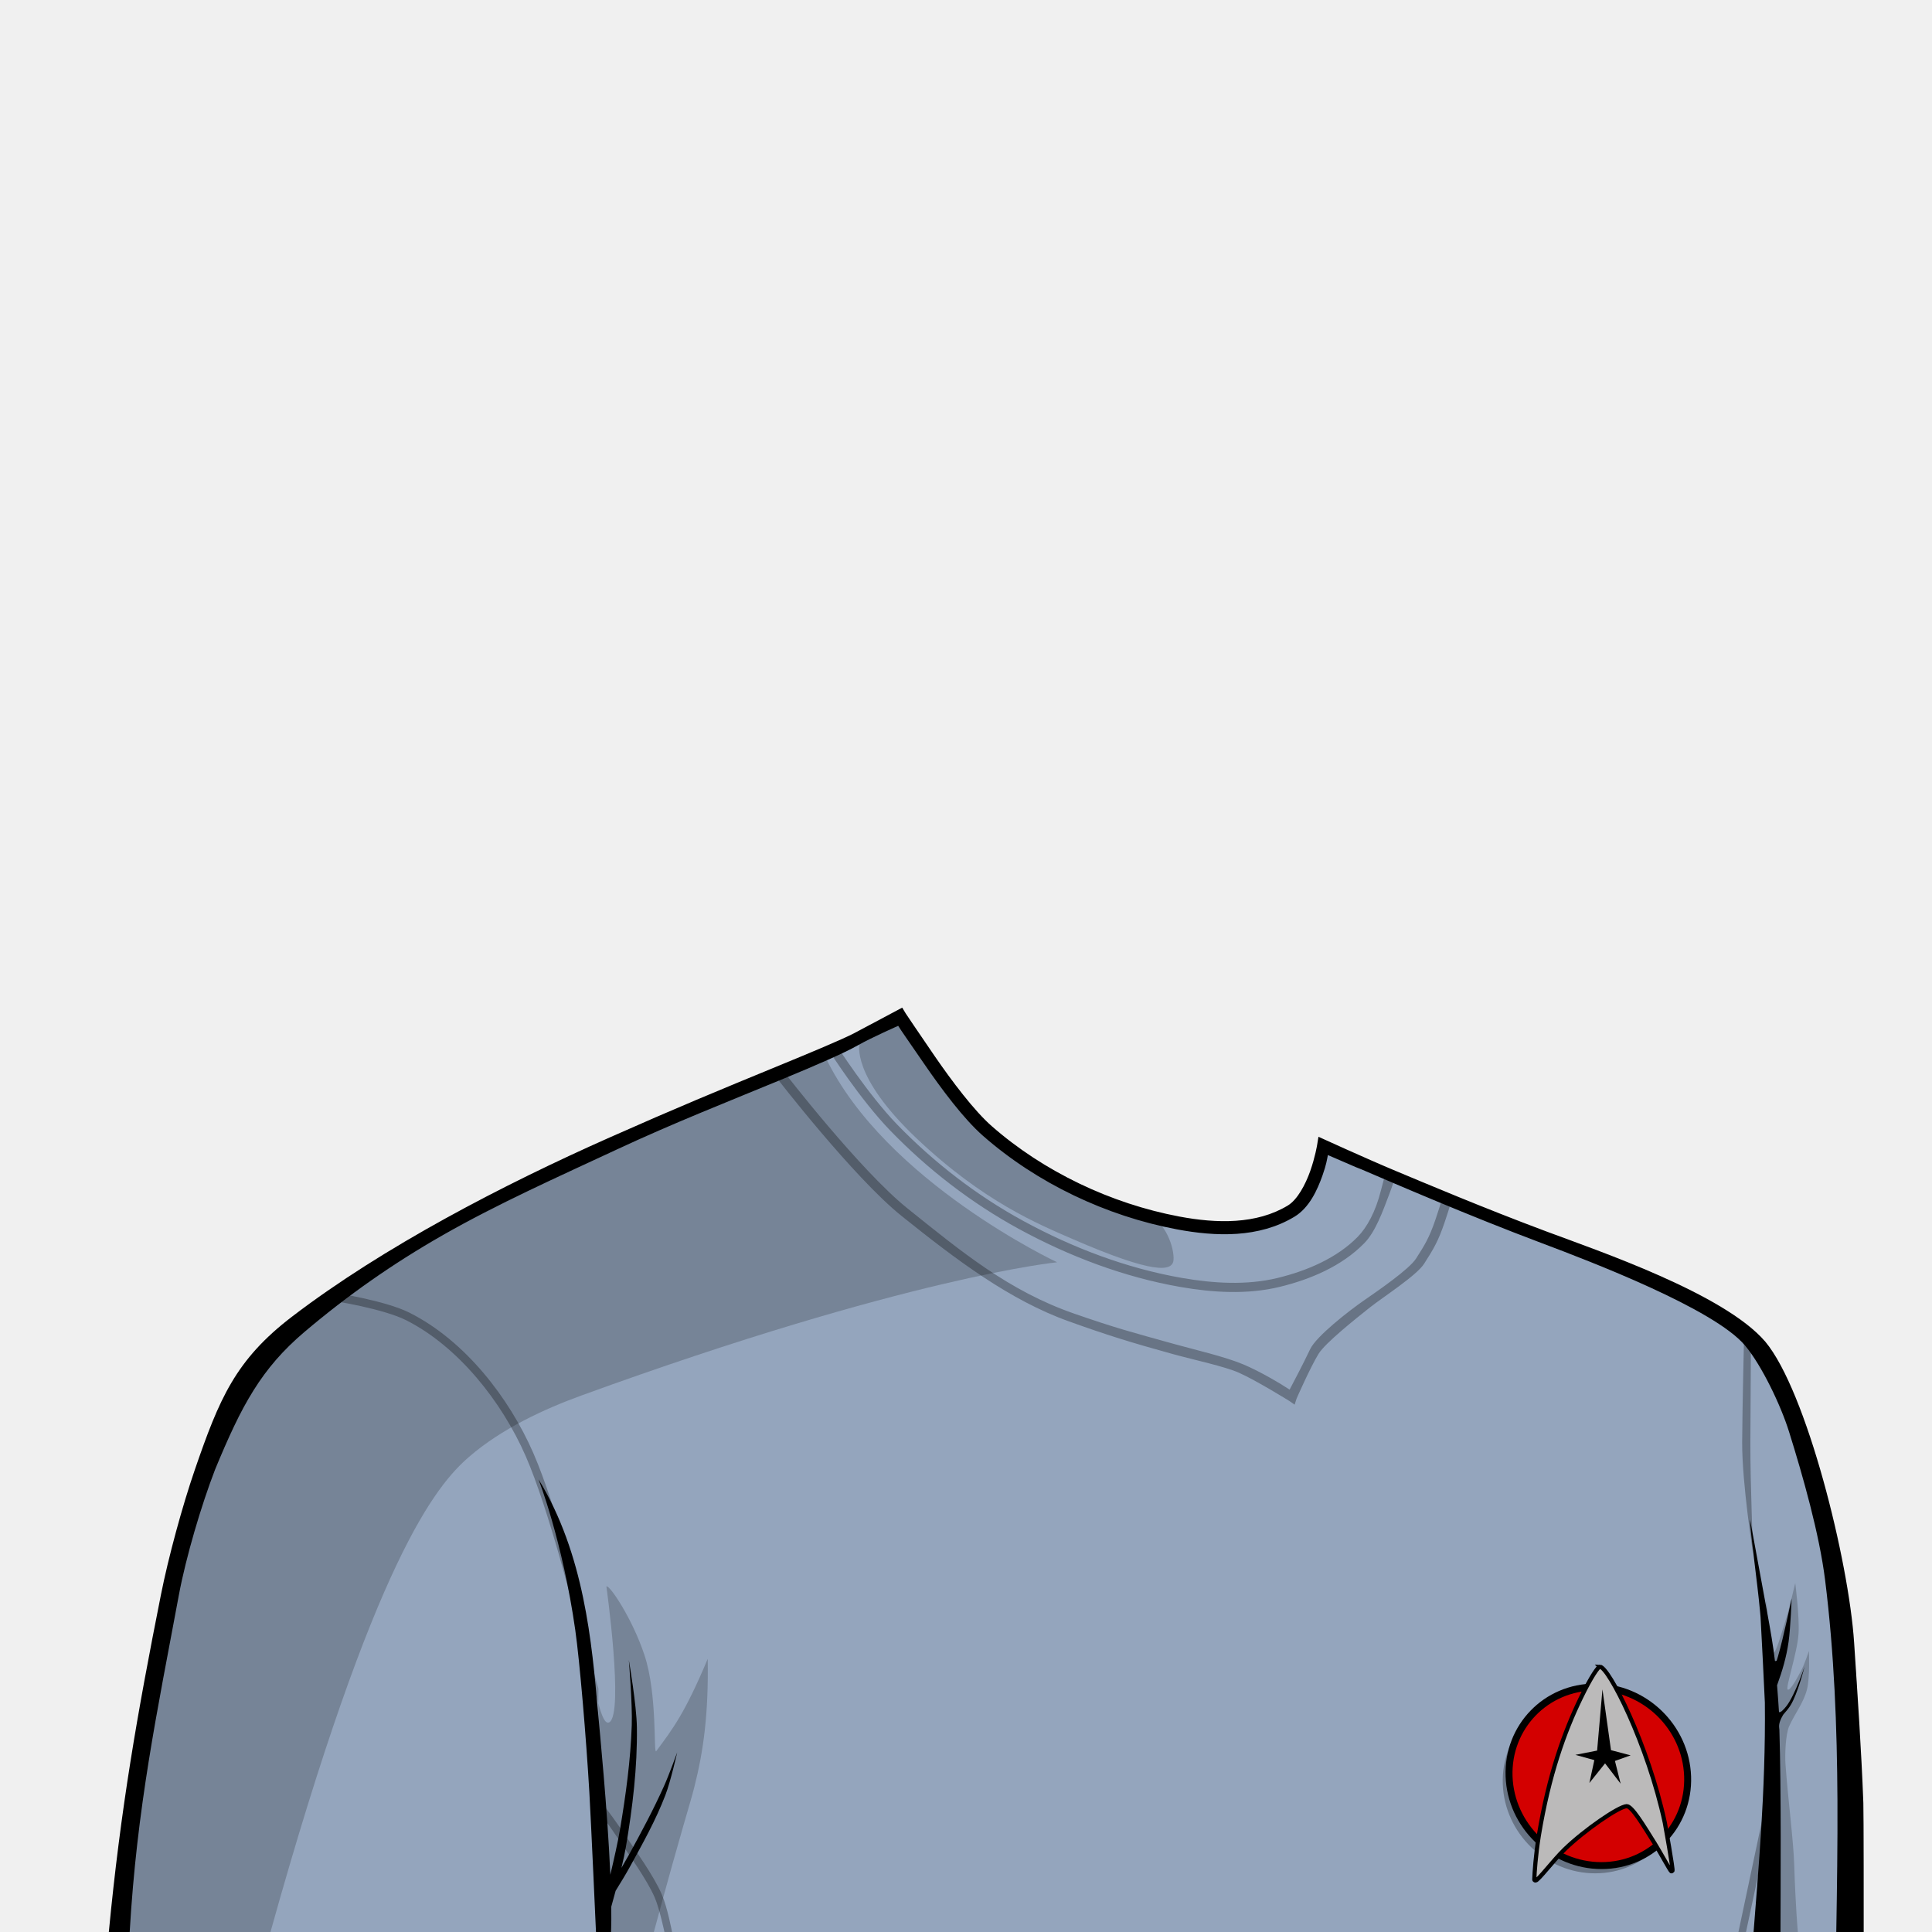
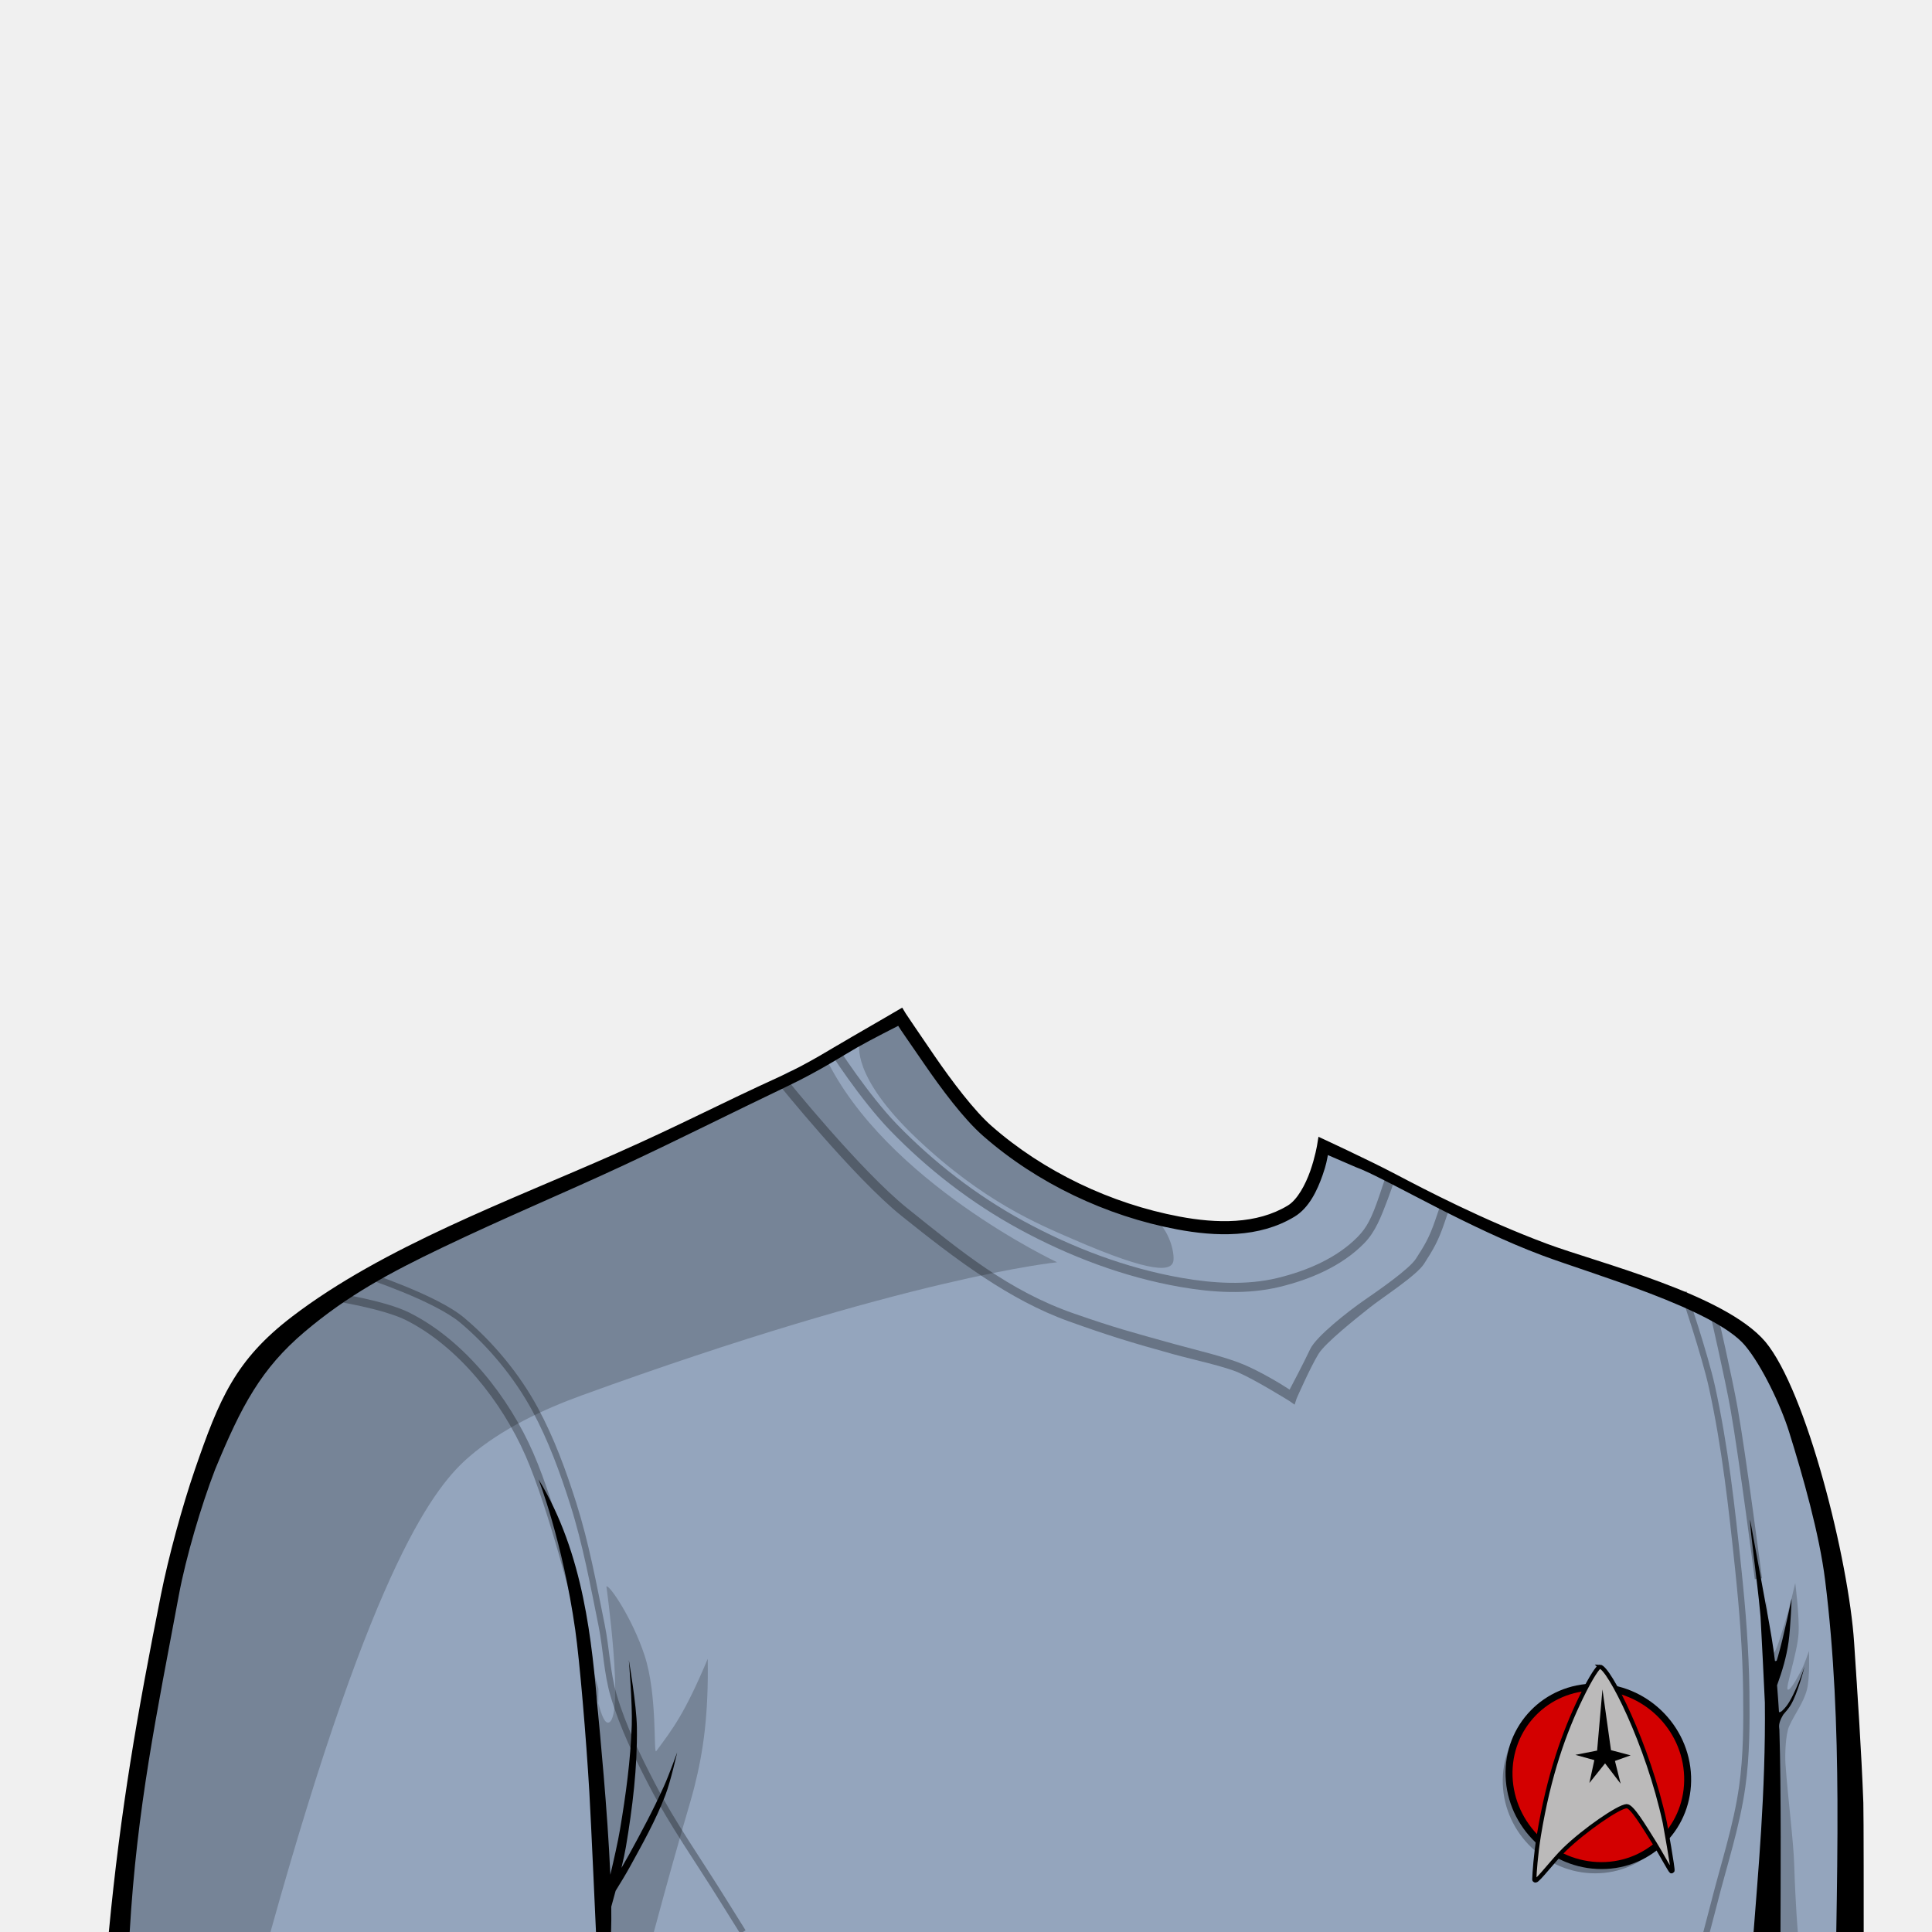
<svg xmlns="http://www.w3.org/2000/svg" version="1.1" id="svg1152" width="400" height="400" viewBox="0 0 400 400" xml:space="preserve">
  <defs id="defs1156" />
  <g id="layer5" style="display:none">
    <path d="m 213.633,151.294 -13.549,47.147 c 0,0 -9.099,12.312 -5.117,20.181 3.309,6.541 11.664,13.756 15.768,16.768 9.037,6.637 27.301,15.592 38.175,17.004 l 11.331,-1.564 2.825,-2.824 5.224,-2.259 3.813,-10.875 18.428,-23.087 z" style="fill:#cd976d;fill-opacity:1;fill-rule:nonzero;stroke:none;stroke-width:1.333" id="path2468" />
    <path d="m 200.083,198.441 c 0,0 -8.332,14.431 -4.035,22.587 1.244,2.359 7.896,7.777 9.011,9.009 1.995,2.205 15.875,-2.315 23.512,-1.913 11.391,0.597 25.193,0.157 29.891,1.567 6.339,1.901 13.099,2.665 15.471,2.891 l 16.597,-20.793 -76.897,-60.493 z" style="opacity:0.2;fill:#000000;fill-opacity:1;fill-rule:nonzero;stroke:none;stroke-width:1.333" id="path2478" />
    <path d="m 211.645,149.528 c -1.011,4.997 -6.2,23.825 -7.369,28.788 -0.956,4.064 -1.957,8.119 -3.072,12.143 -0.516,1.859 -1.075,3.703 -1.633,5.549 -0.187,0.616 -0.955,1.863 -0.881,2.475 0.02,0.169 0.807,2.383 1.111,1.937 3.688,-5.387 5.037,-14.187 7.127,-20.381 1.491,-4.419 7.061,-22.687 8.552,-27.104 0,0 -3.833,-3.407 -3.833,-3.407" style="fill:#000000;fill-opacity:1;fill-rule:nonzero;stroke:none;stroke-width:1.333" id="path2488" />
    <path d="m 293.276,213.319 c -2.837,2.044 -16.283,19.912 -18.592,22.531 -1.879,2.131 -4.417,10.851 -7.529,10.948 -2.104,0.065 -1.741,-3.725 -1.193,-5.332 0.263,-0.769 21.288,-30.909 21.288,-30.909 0,0 6.027,2.763 6.027,2.763" style="fill:#000000;fill-opacity:1;fill-rule:nonzero;stroke:none;stroke-width:1.333" id="path2492" />
  </g>
  <g id="g1160">
-     <path d="m 25.461,400 c 3.601,-23.004 3.89,-40.01 8.807,-63.124 1.657,-7.791 3.424,-16.319 5.621,-24.831 4.997,-15.509 9.946,-28.69 21.399,-37.442 16.939,-12.941 37.448,-23.484 60.788,-36.529 11.775,-6.581 26.293,-10.578 41.243,-16.17 8.094,-3.084 13.575,-7.32 20.066,-10.741 1.045,-0.551 2.409,-1.142 3.135,-0.651 2.314,3.482 4.35,6.782 9.309,13.694 11.227,15.655 39.802,27.189 48.946,29.009 9.144,1.821 15.036,0.407 19.323,0.004 4.731,-2.028 7.64,-6.378 9.244,-9.219 0.775,-2.987 -0.221,-4.796 1.899,-6.604 2.247,1.73 1.875,-0.138 4.2,1.583 6.141,3.541 11.241,5.133 15.386,6.776 8.402,3.331 14.279,6.518 23.473,9.797 10.77,3.842 41.502,16.729 48.005,24.459 5.413,6.435 15.14,43.735 17.292,60.133 0.983,7.5 1.099,15.359 1.209,22.957 0.049,3.359 0.1,6.832 0.227,10.213 0.013,0.375 0.011,1.516 0.009,3.125 -0.023,13.316 0.204,20.763 0.649,23.583 z" style="fill:#94a5bd;fill-opacity:1;fill-rule:nonzero;stroke:none;stroke-width:1.333" id="path2416" />
-     <path id="path2496" style="fill:#000000;fill-opacity:1;fill-rule:nonzero;stroke:none;stroke-width:1.333" d="m 186.794,208.619 c 0,0 -6.225,3.319 -9.895,5.266 -2.389,1.267 -9.578,4.25 -14.857,6.422 -14.031,5.772 -21.781,8.967 -35.854,15.209 -21.856,9.695 -46.774,22.6 -65.709,37.068 -11.739,8.969 -15.085,17.027 -20.135,31.688 -2.575,7.474 -5.479,18.129 -7.02,25.883 -4.906,24.683 -8.353,44.321 -10.795,69.869 1.84,-0.013 2.48,0.013 4.32,0 1.496,-25.785 5.597,-45.185 10.189,-69.818 1.453,-7.792 4.63,-18.538 7.486,-25.939 5.493,-13.316 9.579,-20.932 18.525,-28.514 8.976,-7.605 18.213,-14.072 28.42,-19.912 11.569,-6.62 24.216,-12.248 36.33,-17.895 11.579,-5.397 22.751,-9.791 34.711,-14.729 5.989,-2.473 12.261,-5.177 15.119,-6.805 2.784,-1.585 8.333,-4.025 8.333,-4.025 0.547,0.9 2.075,3.059 5.292,7.746 3.656,5.326 8.232,11.486 12.268,15.027 11.183,9.814 25.528,16.609 40.129,19.361 8.085,1.524 17.018,1.828 24.369,-2.623 3.029,-1.834 4.706,-5.461 5.801,-8.572 0.786,-2.234 0.913,-3.217 1.104,-4.184 l 6.885,2.979 c 0,0 -1.03,-0.462 -1.08,-0.496 0.035,0.009 0.326,0.129 1.096,0.459 6.903,2.956 22.254,9.609 37.395,15.299 10.215,3.839 35.68,13.595 42.062,21.182 3.488,4.145 7.43,12.454 9.104,17.811 2.914,9.327 6.291,21.205 7.488,30.807 1.88,15.079 2.471,30.284 2.549,45.518 0.045,9.093 -0.091,18.204 -0.242,27.324 1.349,-0.019 4.034,-0.005 5.676,-0.023 0.009,-2.843 0.003,-24.698 -0.072,-26.734 -0.409,-10.997 -1.193,-22.19 -1.91,-33.178 -1.112,-17.03 -9.868,-52.147 -18.406,-62.33 -8.491,-9.925 -34.608,-18.804 -45.248,-22.779 -13.152,-4.914 -25.099,-9.988 -31.264,-12.557 -5.903,-2.46 -15.984,-7.066 -15.984,-7.066 l -0.279,1.709 c 0,0 -0.41,2.502 -1.418,5.365 -1.008,2.863 -2.683,5.967 -4.652,7.16 -6.466,3.915 -14.682,3.746 -22.471,2.277 -14.121,-2.662 -28.063,-9.271 -38.848,-18.736 -3.615,-3.173 -8.216,-9.272 -11.822,-14.525 -3.606,-5.254 -5.966,-8.785 -5.966,-8.785 z M 362.332,314.592 c -0.007,2.423 1.488,12.709 2.072,19.096 0.034,0.37 0.067,0.736 0.1,1.098 0.287,5.363 0.639,12.08 0.891,17.709 0.207,18.547 -1.497,36.258 -2.336,47.529 h 5.574 c 0.019,-9.679 0.165,-29.241 -0.23,-41.906 -0.015,-0.478 -0.339,-1.192 0.713,-2.971 0.031,-0.052 0.063,-0.105 0.096,-0.16 0.606,-0.677 1.148,-1.35 1.514,-1.943 1.484,-2.406 2.885,-7.975 2.885,-7.975 -10e-6,0 -1.923,5.757 -3.725,8.133 -0.25,0.33 -0.581,0.685 -0.955,1.045 -0.362,0.26 -0.606,0.343 -0.619,0.113 -0.076,-1.322 -0.226,-3.377 -0.389,-5.441 1.09,-2.981 1.933,-5.824 2.383,-8.992 0.418,-2.947 0.629,-8.971 0.629,-8.971 0,0 -1.681,8.097 -2.832,12.014 -0.085,0.289 -0.172,0.577 -0.262,0.865 -0.21,0.089 -0.352,0.085 -0.359,0.019 -0.327,-2.885 -0.94,-6.416 -1.643,-10.227 -1.335,-7.244 -3.506,-19.035 -3.506,-19.035 z" />
+     <path d="m 25.461,400 c 3.601,-23.004 3.89,-40.01 8.807,-63.124 1.657,-7.791 3.424,-16.319 5.621,-24.831 4.997,-15.509 9.946,-28.69 21.399,-37.442 16.939,-12.941 40.792,-24.32 62.46,-32.35 11.775,-6.581 25.457,-11.414 39.571,-20.35 8.094,-3.084 13.575,-7.32 20.066,-10.741 1.045,-0.551 2.409,-1.142 3.135,-0.651 2.314,3.482 4.35,6.782 9.309,13.694 11.227,15.655 39.802,27.189 48.946,29.009 9.144,1.821 15.036,0.407 19.323,0.004 4.731,-2.028 7.64,-6.378 9.244,-9.219 0.775,-2.987 -0.221,-4.796 1.899,-6.604 2.247,1.73 1.875,-0.138 4.2,1.583 6.141,3.541 10.451,5.213 14.446,7.194 8.611,4.271 14.802,8.19 23.995,11.469 10.77,3.842 41.92,14.639 48.423,22.369 5.413,6.435 15.14,43.735 17.292,60.133 0.983,7.5 1.099,15.359 1.209,22.957 0.049,3.359 0.1,6.832 0.227,10.213 0.013,0.375 0.011,1.516 0.009,3.125 -0.023,13.316 0.204,20.763 0.649,23.583 z" style="fill:#94a5bd;fill-opacity:1;fill-rule:nonzero;stroke:none;stroke-width:1.333" id="path2416" />
+     <path id="path2496" style="fill:#000000;fill-opacity:1;fill-rule:nonzero;stroke:none;stroke-width:1.333" d="m 186.794,208.619 c 0,0 -6.734,3.939 -10.338,6.005 -4.014,2.301 -9.11,5.576 -14.832,8.191 -13.799,6.306 -20.109,9.803 -34.182,16.045 -21.856,9.695 -48.028,19.257 -66.963,33.725 -11.739,8.969 -15.085,17.027 -20.135,31.688 -2.575,7.474 -5.479,18.129 -7.02,25.883 -4.906,24.683 -8.353,44.321 -10.795,69.869 1.84,-0.013 2.48,0.013 4.32,0 1.496,-25.785 5.597,-45.185 10.189,-69.818 1.453,-7.792 4.63,-18.538 7.486,-25.939 5.493,-13.316 9.579,-20.932 18.525,-28.514 8.976,-7.605 17.815,-12.321 28.42,-17.404 13.195,-6.324 25.47,-11.412 37.584,-17.059 11.579,-5.397 22.346,-10.852 34.023,-16.426 6.728,-3.211 11.547,-6.381 14.406,-8.008 2.784,-1.585 8.48,-4.469 8.48,-4.469 0.547,0.9 2.075,3.059 5.292,7.746 3.656,5.326 8.232,11.486 12.268,15.027 11.183,9.814 25.528,16.609 40.129,19.361 8.085,1.524 17.018,1.828 24.369,-2.623 3.029,-1.834 4.706,-5.461 5.801,-8.572 0.786,-2.234 0.913,-3.217 1.104,-4.184 l 6.885,2.979 c 0,0 -1.03,-0.462 -1.08,-0.496 0.035,0.009 0.326,0.129 1.096,0.459 6.903,2.956 22.254,12.117 37.395,17.807 10.215,3.839 35.68,11.087 42.062,18.674 3.488,4.145 7.43,12.454 9.104,17.811 2.914,9.327 6.291,21.205 7.488,30.807 1.88,15.079 2.471,30.284 2.549,45.518 0.045,9.093 -0.091,18.204 -0.242,27.324 1.349,-0.019 4.034,-0.005 5.676,-0.023 0.009,-2.843 0.003,-24.698 -0.072,-26.734 -0.409,-10.997 -1.193,-22.19 -1.91,-33.178 -1.112,-17.03 -9.868,-52.147 -18.406,-62.33 -8.491,-9.925 -34.608,-16.296 -45.248,-20.271 -13.152,-4.914 -25.099,-11.137 -31.368,-14.438 -5.659,-2.979 -15.88,-7.693 -15.88,-7.693 l -0.279,1.709 c 0,0 -0.41,2.502 -1.418,5.365 -1.008,2.863 -2.683,5.967 -4.652,7.16 -6.466,3.915 -14.682,3.746 -22.471,2.277 -14.121,-2.662 -28.063,-9.271 -38.848,-18.736 -3.615,-3.173 -8.216,-9.272 -11.822,-14.525 -3.606,-5.254 -5.966,-8.785 -5.966,-8.785 z M 362.332,314.592 c -0.007,2.423 1.488,12.709 2.072,19.096 0.034,0.37 0.067,0.736 0.1,1.098 0.287,5.363 0.639,12.08 0.891,17.709 0.207,18.547 -1.497,36.258 -2.336,47.529 h 5.574 c 0.019,-9.679 0.165,-29.241 -0.23,-41.906 -0.015,-0.478 -0.339,-1.192 0.713,-2.971 0.031,-0.052 0.063,-0.105 0.096,-0.16 0.606,-0.677 1.148,-1.35 1.514,-1.943 1.484,-2.406 2.885,-7.975 2.885,-7.975 -10e-6,0 -1.923,5.757 -3.725,8.133 -0.25,0.33 -0.581,0.685 -0.955,1.045 -0.362,0.26 -0.606,0.343 -0.619,0.113 -0.076,-1.322 -0.226,-3.377 -0.389,-5.441 1.09,-2.981 1.933,-5.824 2.383,-8.992 0.418,-2.947 0.629,-8.971 0.629,-8.971 0,0 -1.681,8.097 -2.832,12.014 -0.085,0.289 -0.172,0.577 -0.262,0.865 -0.21,0.089 -0.352,0.085 -0.359,0.019 -0.327,-2.885 -0.94,-6.416 -1.643,-10.227 -1.335,-7.244 -3.506,-19.035 -3.506,-19.035 z" />
    <g id="g1">
      <ellipse style="display:inline;fill:#000000;fill-opacity:0.3;fill-rule:evenodd;stroke:none;stroke-width:1.438;stroke-miterlimit:20;stroke-dasharray:none;stroke-opacity:1" id="ellipse9" cx="316.721" cy="369.595" transform="matrix(1,0,0.03489949,0.9993908,0,0)" rx="18.483" ry="18.494" />
      <ellipse style="display:inline;fill:#d30000;fill-opacity:1;fill-rule:evenodd;stroke:#000000;stroke-width:1.438;stroke-miterlimit:20;stroke-dasharray:none;stroke-opacity:1" id="path1" cx="318.077" cy="367.993" transform="matrix(1,0,0.03489949,0.9993908,0,0)" rx="18.483" ry="18.494" />
      <path id="path878_1_" fill="#ffffff" d="m 331.226,345.07 c -0.3,0 -1.702,1.858 -3.961,6.53 -3.344,6.916 -6.587,15.798 -8.664,28.415 -0.652,4.077 -0.902,7.76 -0.941,9.109 -0.003,0.098 -0.016,0.047 0.051,0.118 0.074,0.079 0.102,0.1 0.206,0.1 0.551,0 3.659,-4.164 6.036,-6.471 4.051,-3.93 11.17,-8.852 12.83,-8.922 1.089,0 3.379,3.821 5.823,7.739 1.053,1.689 3.194,5.609 3.395,5.732 0.085,0.052 0.2,-0.039 0.263,-0.117 0.188,-0.16 -1.527,-9.669 -1.581,-9.923 -3.491,-16.297 -11.653,-32.311 -13.458,-32.311 z" style="display:inline;fill:#bbbaba;fill-opacity:1;stroke:#000000;stroke-width:0.863;stroke-dasharray:none;stroke-opacity:1" />
      <path d="m 331.771,349.768 1.768,12.585 4.072,1.072 -3.253,1.16 1.177,4.708 -3.222,-4.204 -3.248,4.057 1.027,-4.733 -3.927,-1.09 4.502,-0.884 z" style="display:inline;fill:#000000;fill-opacity:1;fill-rule:nonzero;stroke:none;stroke-width:0.801" id="path2508" />
    </g>
-     <path id="path6" style="baseline-shift:baseline;display:inline;overflow:visible;opacity:1;vector-effect:none;fill:#000000;fill-opacity:0.3;enable-background:accumulate;stop-color:#000000;stop-opacity:1" d="m 69.408,267.682 -0.258,1.68 c 0,0 2.547,0.392 5.701,1.09 3.154,0.698 6.927,1.721 9.217,2.875 10.752,5.42 19.804,16.788 24.779,28.162 4.783,10.935 10.165,32.585 10.165,32.585 l 1.664,-0.346 c 0,0 -5.291,-21.532 -10.272,-32.921 -4.993,-11.416 -14.113,-23.223 -25.572,-29 -2.588,-1.304 -6.402,-2.305 -9.613,-3.016 -3.212,-0.71 -5.811,-1.109 -5.811,-1.109 z m 291.707,7.742 c 0,0 -0.392,16.566 -0.418,23.179 -0.034,8.601 2.276,23.165 2.276,23.165 0,0 -0.61,-14.681 -0.576,-23.159 0.026,-6.557 0.122,-22.257 0.122,-22.257 z m -187.864,-58.907 -1.619,0.986 c 0,0 6.311,9.982 12.699,16.582 7.768,8.025 16.808,15.008 26.623,20.357 10.379,5.656 21.735,9.971 33.414,12.006 6.7,1.167 13.842,1.618 20.57,-0.013 6.331,-1.535 12.877,-4.284 17.533,-9.058 2.283,-2.341 3.752,-6.397 5.192,-10.215 1.343,-3.561 1.32,-4.291 1.32,-4.291 l -1.81,-0.555 c 0,0 -0.367,0.527 -1.261,4.13 -1.109,4.47 -2.931,7.698 -4.796,9.61 -4.287,4.395 -10.509,7.055 -16.625,8.538 -6.35,1.539 -13.242,1.129 -19.798,-0.013 -11.437,-1.993 -22.608,-6.23 -32.833,-11.802 -9.636,-5.251 -18.527,-12.119 -26.166,-20.011 -5.997,-6.196 -12.443,-16.251 -12.443,-16.251 z m -12.527,6.537 c -0.014,0.007 16.024,20.747 25.932,28.692 11.391,9.135 22.342,17.415 34.633,21.825 8.041,2.885 12.706,4.334 21.618,6.796 4.271,1.18 10.638,2.525 13.607,3.845 3.609,1.605 10.426,5.841 10.426,5.841 l 1.095,0.765 0.415,-1.269 c 0,0 2.815,-6.441 4.551,-9.262 1.401,-2.276 7.879,-7.416 10.628,-9.597 2.646,-2.099 9.645,-6.592 11.204,-9.027 1.906,-2.977 2.914,-4.616 4.235,-8.514 1.321,-3.898 1.45,-4.725 1.45,-4.725 l -1.913,-0.519 c 0,0 -0.113,0.773 -1.413,4.609 -1.3,3.837 -2.334,5.429 -4.03,8.079 -1.403,2.191 -7.877,6.65 -10.806,8.674 -3.134,2.166 -9.842,7.408 -11.094,10.052 -1.598,3.373 -3.49,6.899 -4.261,8.389 -1.932,-1.272 -6.064,-3.741 -9.55,-5.209 -3.869,-1.629 -10.021,-3.032 -14.31,-4.226 -9.078,-2.527 -12,-3.267 -20.745,-6.302 -13.541,-4.7 -23.319,-12.808 -34.499,-21.774 -9.815,-7.871 -25.424,-28.082 -25.424,-28.082 z" />
-     <path style="baseline-shift:baseline;display:inline;overflow:visible;opacity:1;vector-effect:none;fill-opacity:0.3;enable-background:accumulate;stop-color:#000000;stop-opacity:1;fill:#000000" d="m 123.701,372.236 -1.271,0.971 c 0,0 1.766,1.837 5.642,7.596 2.324,3.453 5.861,8.359 7.455,11.994 1,2.279 2.035,7.203 2.035,7.203 h 1.574 c 0,0 -0.945,-5.111 -2.145,-7.846 -1.728,-3.939 -5.3,-8.838 -7.594,-12.246 -3.938,-5.85 -5.697,-7.672 -5.697,-7.672 z M 365.361,374.336 359.928,400 h 1.564 l 5.434,-25.33 z" id="path8" />
-     <path d="m 166.335,220.728 -32.023,11.839 -39.078,19.261 c -10.126,5.752 -19.296,11.406 -28.383,17.992 L 58.262,276.519 39.092,312.878 25.844,391.209 25.078,400 h 30.923 c 21.625,-77.549 34.367,-92.522 41.106,-98.368 6.739,-5.845 15.612,-9.926 23.284,-12.716 67.723,-24.627 98.473,-27.575 98.473,-27.575 0,0 -35.546,-16.677 -47.928,-42.393 -2.589,0.144 -2.211,1.301 -4.599,1.78 z" style="display:inline;opacity:0.2;fill:#000000;fill-opacity:1;fill-rule:nonzero;stroke:none;stroke-width:1.333" id="path172176" />
+     <path style="baseline-shift:baseline;display:inline;overflow:visible;opacity:1;vector-effect:none;fill:#000000;fill-opacity:0.3;enable-background:accumulate;stop-color:#000000;stop-opacity:1" d="m 161.02,224.235 c -0.014,0.007 15.728,19.564 25.636,27.51 11.391,9.135 22.342,17.415 34.633,21.825 8.041,2.885 12.706,4.334 21.618,6.796 4.271,1.18 10.638,2.525 13.607,3.845 3.609,1.605 10.426,5.841 10.426,5.841 l 1.095,0.765 0.415,-1.269 c 0,0 2.815,-6.441 4.551,-9.262 1.401,-2.276 7.879,-7.416 10.628,-9.597 2.646,-2.099 9.645,-6.592 11.204,-9.027 1.906,-2.977 2.914,-4.616 4.235,-8.514 1.321,-3.898 1.241,-3.472 1.241,-3.472 l -1.913,-0.519 c 0,0 0.096,-0.481 -1.204,3.355 -1.3,3.837 -2.334,5.429 -4.03,8.079 -1.403,2.191 -7.877,6.65 -10.806,8.674 -3.134,2.166 -9.842,7.408 -11.094,10.052 -1.598,3.373 -3.49,6.899 -4.261,8.389 -1.932,-1.272 -6.064,-3.741 -9.55,-5.209 -3.869,-1.629 -10.021,-3.032 -14.31,-4.226 -9.078,-2.527 -12,-3.267 -20.745,-6.302 -13.541,-4.7 -23.319,-12.808 -34.499,-21.774 -9.815,-7.871 -25.128,-26.899 -25.128,-26.899 z" id="path9" />
+     <path style="baseline-shift:baseline;display:inline;overflow:visible;opacity:1;vector-effect:none;fill:#000000;fill-opacity:0.3;enable-background:accumulate;stop-color:#000000;stop-opacity:1" d="m 173.251,216.517 -1.619,0.986 c 0,0 6.311,9.982 12.699,16.582 7.768,8.025 16.808,15.008 26.623,20.357 10.379,5.656 21.735,9.971 33.414,12.006 6.7,1.167 13.842,1.618 20.57,-0.013 6.331,-1.535 12.877,-4.284 17.533,-9.058 2.283,-2.341 3.439,-5.352 4.879,-9.17 1.343,-3.561 1.529,-4.605 1.529,-4.605 l -1.81,-0.555 c 0,0 -0.272,0.93 -1.47,4.444 -1.631,4.784 -2.618,6.653 -4.483,8.565 -4.287,4.395 -10.509,7.055 -16.625,8.538 -6.35,1.539 -13.242,1.129 -19.798,-0.013 -11.437,-1.993 -22.608,-6.23 -32.833,-11.802 -9.636,-5.251 -18.527,-12.119 -26.166,-20.011 -5.997,-6.196 -12.443,-16.251 -12.443,-16.251 z" id="path7" />
+     <path id="path6" style="baseline-shift:baseline;display:inline;overflow:visible;opacity:1;vector-effect:none;fill:#000000;fill-opacity:0.3;enable-background:accumulate;stop-color:#000000;stop-opacity:1" d="M 75.855 263.332 L 75.451 264.568 C 75.451 264.568 79.064 265.747 83.365 267.506 C 87.666 269.265 92.664 271.632 95.297 273.852 C 101.202 278.829 106.519 285.268 110.191 292.055 C 113.522 298.211 115.957 304.871 118.084 311.586 C 120.659 319.718 122.215 328.176 123.918 336.598 C 124.883 341.371 125 346.43 126.441 351.283 C 128.363 357.753 131.344 363.852 134.428 369.787 C 138.752 378.11 144.189 385.756 149.082 393.654 C 150.236 395.517 152.364 398.912 153.047 400 L 153.814 400 L 154.365 399.654 C 154.365 399.654 151.569 395.201 150.188 392.971 C 145.265 385.025 139.851 377.404 135.582 369.188 C 132.509 363.272 129.568 357.244 127.688 350.912 C 126.312 346.28 126.189 341.265 125.193 336.34 C 123.494 327.934 121.932 319.428 119.324 311.193 C 117.186 304.442 114.726 297.703 111.334 291.436 C 107.576 284.49 102.168 277.943 96.135 272.857 C 93.239 270.417 88.206 268.081 83.857 266.303 C 79.509 264.524 75.855 263.332 75.855 263.332 z M 349.205 267.295 L 347.973 267.711 C 347.973 267.711 352.359 280.707 353.807 287.287 C 356.518 299.615 357.908 312.234 359.229 324.832 C 360.116 333.292 360.799 341.783 360.896 350.27 C 360.972 356.818 360.97 363.386 360.066 369.816 C 358.92 377.969 356.27 385.898 354.229 393.99 C 353.82 395.608 353.129 398.219 352.654 400 L 354 400 C 354.469 398.238 355.102 395.84 355.488 394.307 C 357.513 386.278 360.185 378.307 361.354 369.996 C 362.275 363.445 362.273 356.813 362.197 350.254 C 362.099 341.707 361.411 333.178 360.521 324.697 C 359.2 312.095 357.807 299.427 355.076 287.008 C 353.588 280.242 349.205 267.295 349.205 267.295 z M 69.408 267.682 L 69.15 269.361 C 69.15 269.361 71.697 269.753 74.852 270.451 C 78.006 271.149 81.779 272.172 84.068 273.326 C 94.82 278.746 103.873 290.114 108.848 301.488 C 113.631 312.424 119.014 334.072 119.014 334.072 L 120.678 333.727 C 120.678 333.727 115.386 312.196 110.404 300.807 C 105.411 289.391 96.292 277.583 84.832 271.807 C 82.244 270.502 78.43 269.501 75.219 268.791 C 72.007 268.081 69.408 267.682 69.408 267.682 z M 355.59 271.932 L 354.129 272.27 C 354.129 272.27 357.139 285.335 358.301 291.877 C 360.013 301.517 363.311 326.951 363.311 326.951 L 364.799 326.758 C 364.799 326.758 361.511 301.373 359.777 291.613 C 358.598 284.972 355.59 271.932 355.59 271.932 z " />
+     <path d="m 165.892,221.911 -30.326,15.673 -40.332,16.753 c -10.126,5.752 -19.296,8.898 -28.383,15.484 L 58.262,276.519 39.092,312.878 25.844,391.209 25.078,400 h 30.923 c 21.625,-77.549 34.367,-92.522 41.106,-98.368 6.739,-5.845 15.612,-9.926 23.284,-12.716 67.723,-24.627 98.473,-27.575 98.473,-27.575 0,0 -35.546,-16.677 -47.928,-42.393 -2.589,0.144 -2.654,2.483 -5.042,2.963 z" style="display:inline;opacity:0.2;fill:#000000;fill-opacity:1;fill-rule:nonzero;stroke:none;stroke-width:1.333" id="path172176" />
    <path d="m 189.851,235.763 c -13.809,-13.071 -11.885,-19.703 -11.885,-19.703 l 8.249,-6.222 c 3.31,5.074 12.001,17.319 20.345,25.543 7.411,7.304 18.479,11.45 30.759,15.949 4.071,1.492 5.859,7.187 5.643,9.565 -0.216,2.377 -4.008,2.982 -21.011,-4.417 -6.88,-2.994 -18.29,-7.646 -32.099,-20.715 z" style="display:inline;opacity:0.2;fill:#000000;fill-opacity:1;fill-rule:nonzero;stroke:none;stroke-width:1.333" id="path172060" />
    <path d="m 125.549,328.463 c 0,0 3.664,26.31 0.604,28.115 -0.845,0.499 -1.595,-1.343 -2.277,-3.982 -0.054,6.519 1.254,47.398 1.361,47.404 h 10.137 c 6.047,-22.39 7.354,-25.945 8.389,-30.039 1.91,-7.557 2.942,-15.149 2.762,-26.51 -4.745,11.28 -7.206,14.462 -10.664,19.109 -0.597,0.802 0.29,-11.64 -2.418,-19.852 -2.517,-7.632 -7.316,-14.718 -7.893,-14.246 z M 123.875,352.596 c 0.011,-1.376 0.025,-2.975 0.025,-2.975 l -2.1,-7.426 c 0.61,3.443 1.28,7.331 2.074,10.4 z m -2.074,-10.4 c -0.63,-3.554 -1.205,-6.5 -1.682,-5.949 z" style="display:inline;opacity:0.2;fill:#000000;fill-opacity:1;fill-rule:nonzero;stroke:none;stroke-width:1.333" id="path1-4" />
    <path d="m 111.492,306.27 c 0,0 4.983,12.746 7.611,31.213 0.915,6.425 2.252,22.225 2.914,33.537 0.34,5.801 1.375,28.98 1.375,28.98 h 3.123 c 0.058,-1.556 0.065,-3.339 0.041,-5.236 0.189,-0.673 0.413,-1.457 0.9,-3.287 0.992,-1.601 2.162,-3.526 2.887,-4.844 2.693,-4.895 5.444,-9.801 7.436,-15.021 1.085,-2.843 2.428,-8.803 2.428,-8.803 0,0 -1.706,4.702 -2.73,6.98 -2.189,4.869 -4.713,9.585 -7.283,14.264 -0.415,0.755 -0.957,1.696 -1.529,2.676 0.379,-1.589 0.716,-3.123 0.922,-4.344 1.377,-8.164 2.388,-16.456 2.275,-24.734 -0.064,-4.686 -1.668,-13.961 -1.668,-13.961 0,0 0.757,9.002 0.605,13.506 -0.243,7.224 -1.23,14.419 -2.428,21.547 -0.434,2.581 -1.277,6.307 -2.008,9.398 -0.586,-13.495 -2.223,-29.925 -2.562,-33.762 -1.263,-14.271 -2.83,-32.599 -12.309,-48.109 z" style="display:inline;fill:#000000;fill-opacity:1;fill-rule:nonzero;stroke:none;stroke-width:1.333" id="path1-46" />
    <path d="m 371.686,327.754 c 0,0 -1.301,5.646 -2.203,8.395 -0.681,2.074 -1.793,6.261 -2.414,6.086 -0.575,-0.162 -1.469,-10.754 -1.469,-10.754 1.049,1.27 0.349,47.559 1.191,36.5 L 367.079,400 h 5.143 c 0,0 -0.477,-5.334 -0.746,-13.857 -0.163,-5.157 -1.236,-13.07 -1.813,-20.928 -0.133,-1.817 0.017,-6.153 0.764,-7.816 1.147,-2.555 2.975,-4.845 3.674,-7.557 0.669,-2.595 0.42,-8.027 0.42,-8.027 0,0 -0.923,2.805 -1.627,4.094 -0.763,1.397 -2.245,4.264 -2.781,3.883 -0.475,-0.338 2.005,-7.631 2.256,-11.543 0.224,-3.498 -0.682,-10.494 -0.682,-10.494 z" style="display:inline;opacity:0.2;fill:#000000;fill-opacity:1;fill-rule:nonzero;stroke:none;stroke-width:1.333" id="path1-8" />
  </g>
</svg>
